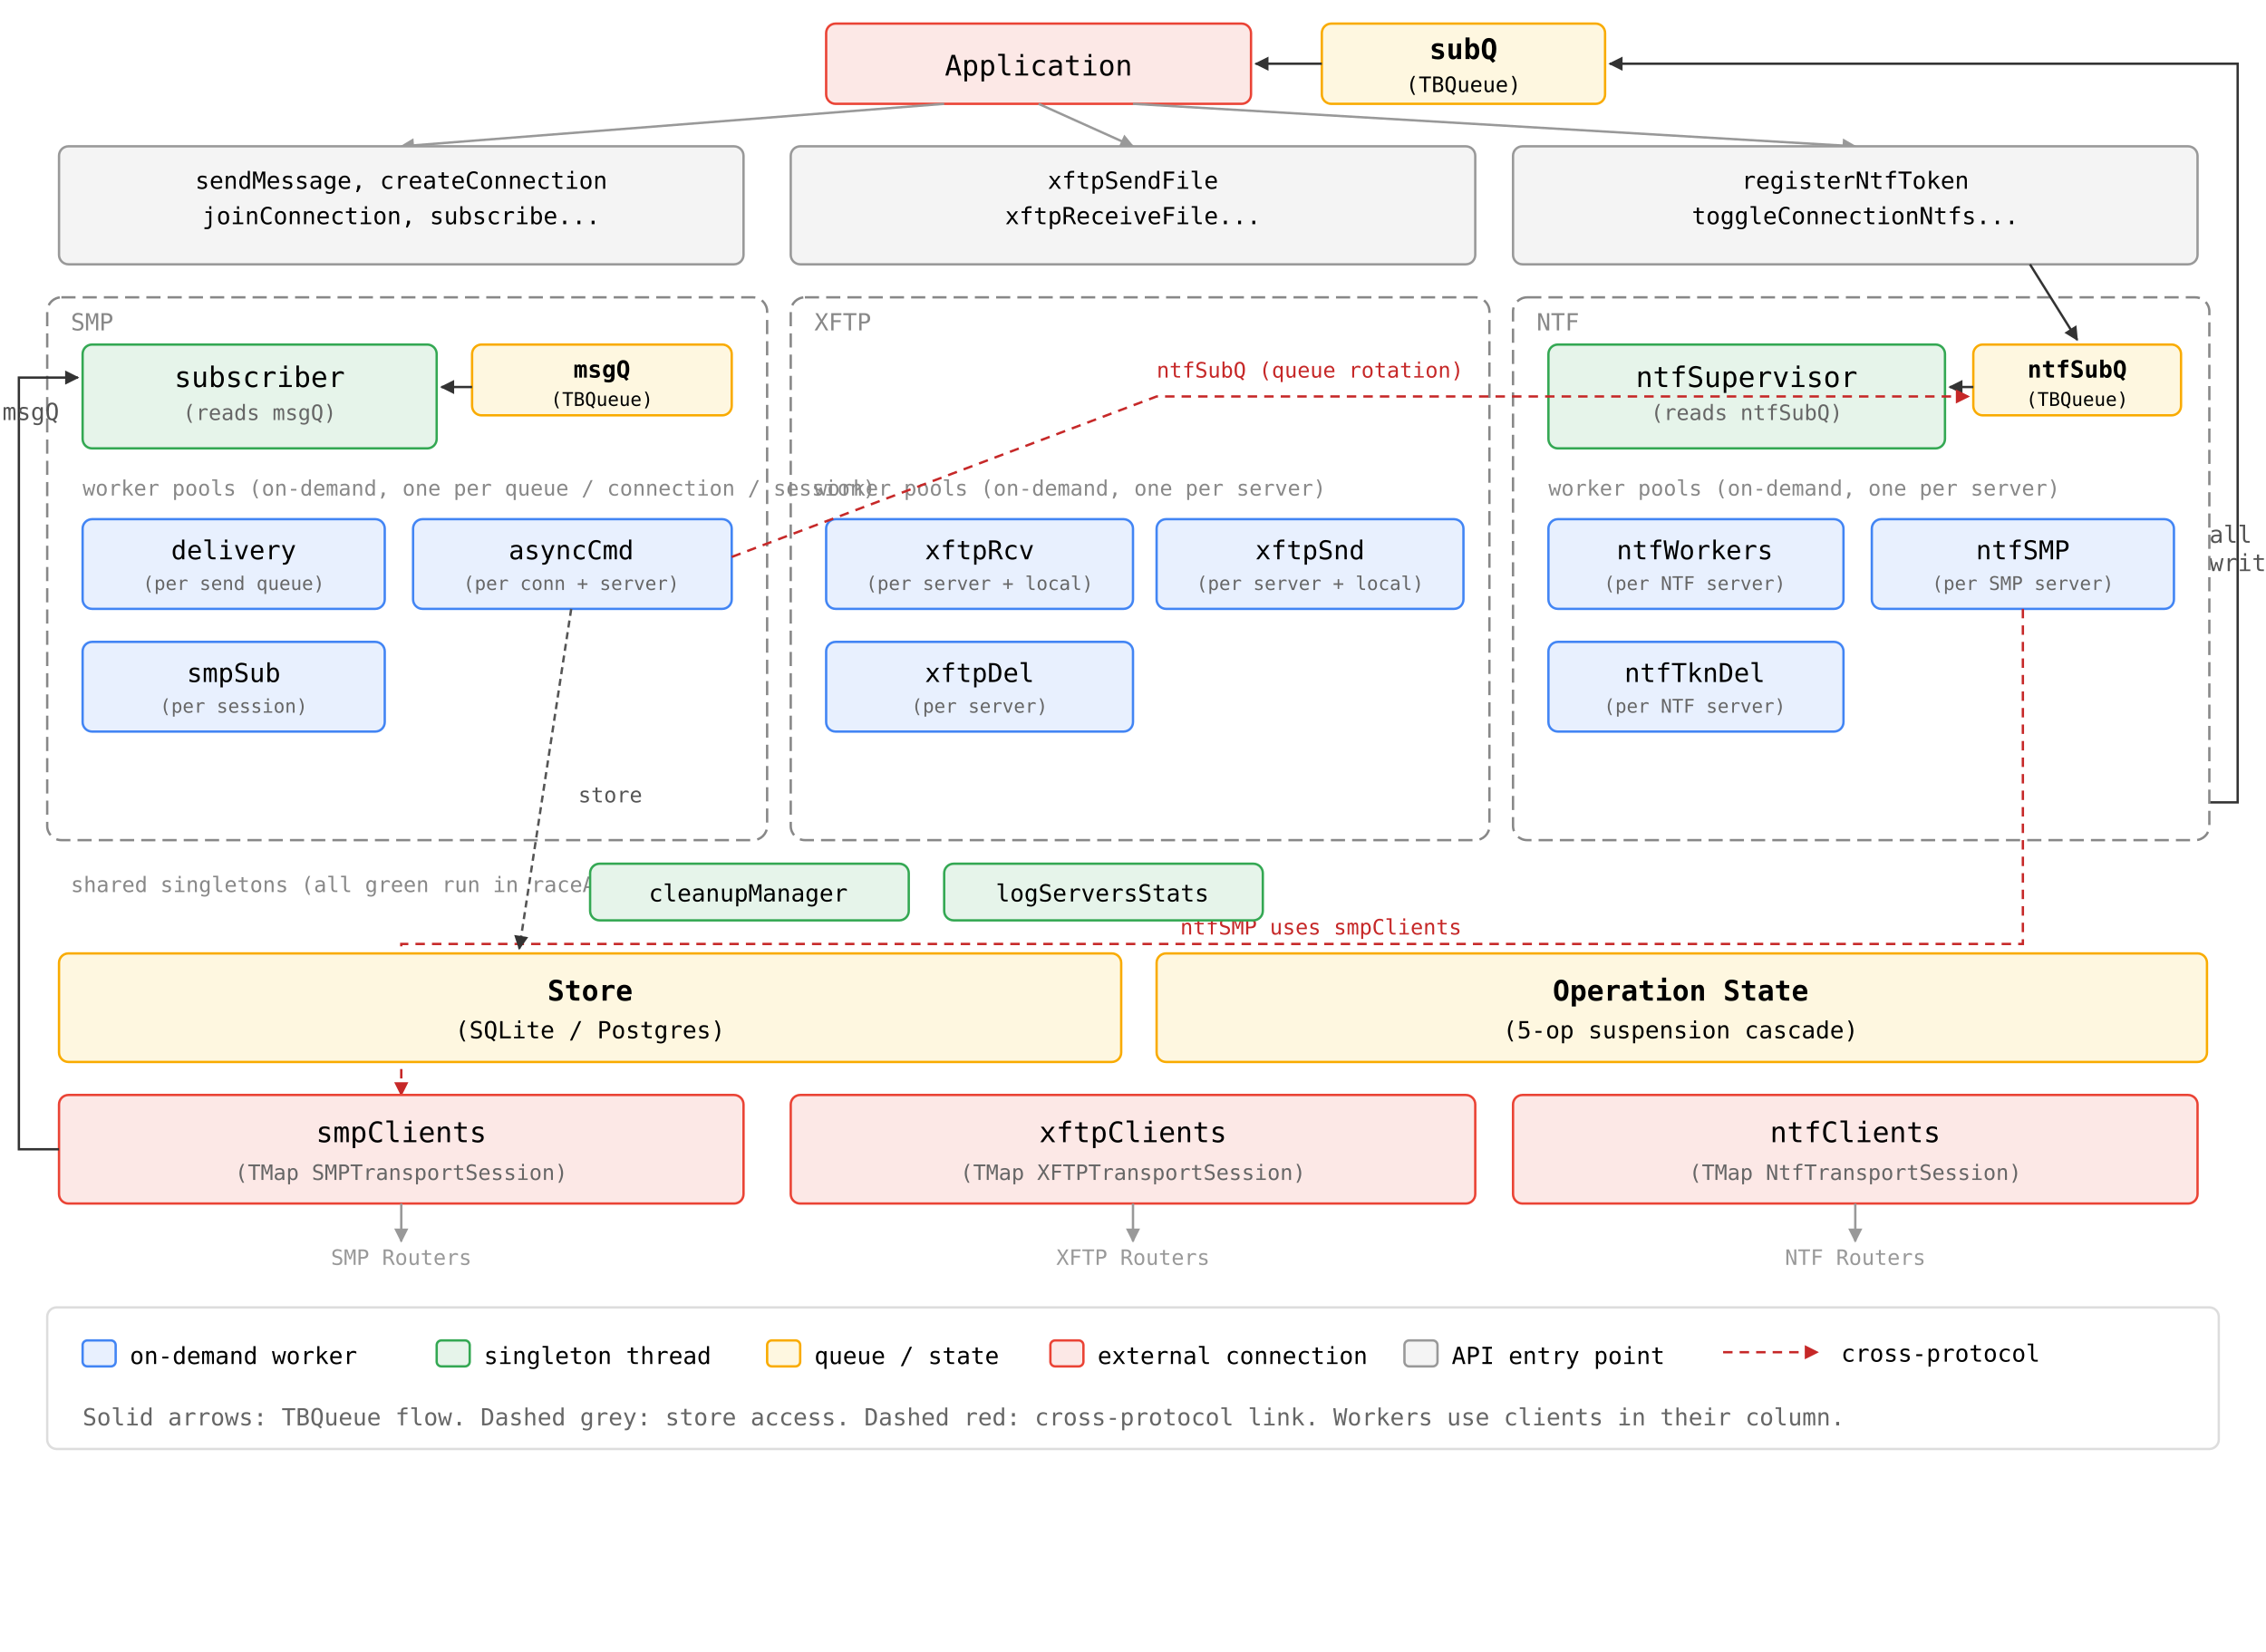
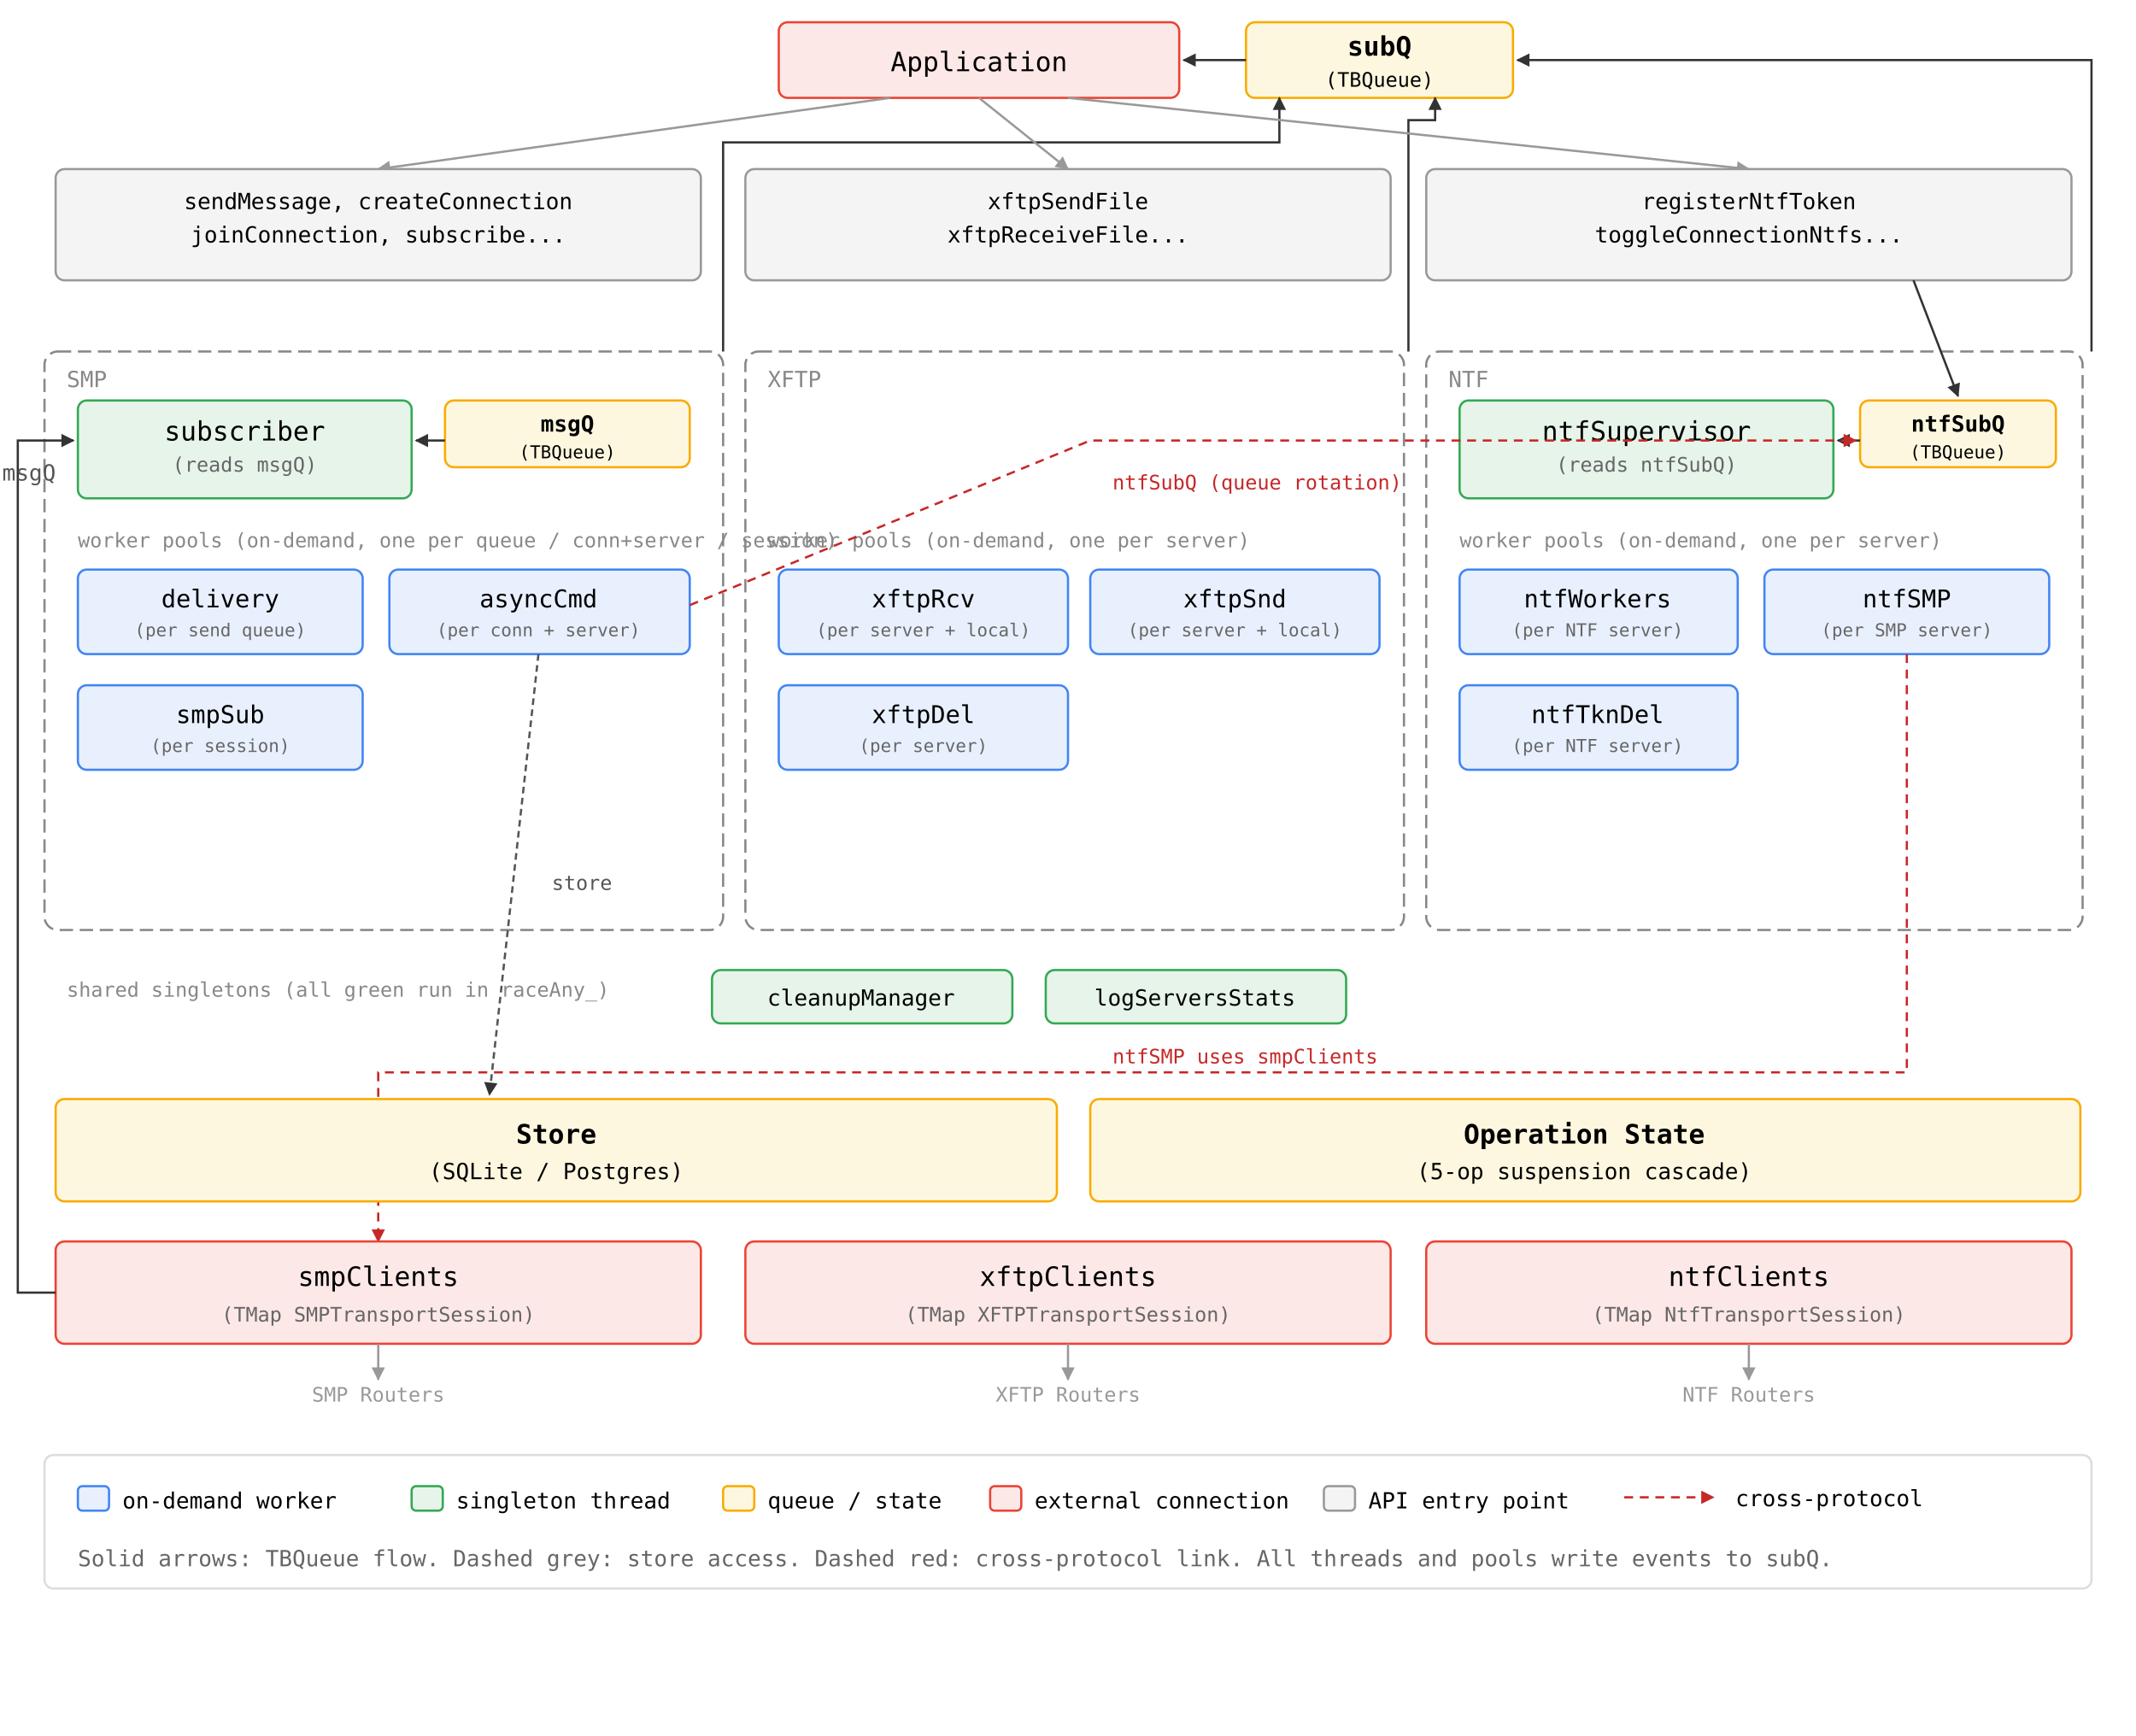
- <svg xmlns="http://www.w3.org/2000/svg" viewBox="0 0 960 700" font-family="monospace" font-size="12">
+ <svg xmlns="http://www.w3.org/2000/svg" viewBox="0 0 960 780" font-family="monospace" font-size="12">
  <defs>
    <marker id="arr" viewBox="0 0 10 10" refX="9" refY="5" markerWidth="6" markerHeight="6" orient="auto-start-reverse">
      <path d="M 0 0 L 10 5 L 0 10 z" fill="#333" />
    </marker>
    <marker id="arr-g" viewBox="0 0 10 10" refX="9" refY="5" markerWidth="6" markerHeight="6" orient="auto-start-reverse">
      <path d="M 0 0 L 10 5 L 0 10 z" fill="#999" />
    </marker>
    <marker id="arr-x" viewBox="0 0 10 10" refX="9" refY="5" markerWidth="6" markerHeight="6" orient="auto-start-reverse">
      <path d="M 0 0 L 10 5 L 0 10 z" fill="#c62828" />
    </marker>
  </defs>
  <rect x="350" y="10" width="180" height="34" rx="4" fill="#fce8e6" stroke="#ea4335" />
  <text x="440" y="32" text-anchor="middle">Application</text>
  <rect x="560" y="10" width="120" height="34" rx="4" fill="#fef7e0" stroke="#f9ab00" />
  <text x="620" y="25" text-anchor="middle" font-weight="bold">subQ</text>
  <text x="620" y="39" text-anchor="middle" font-size="9">(TBQueue)</text>
  <line x1="560" y1="27" x2="532" y2="27" stroke="#333" marker-end="url(#arr)" />
-   <polyline points="936,340 948,340 948,27 682,27" fill="none" stroke="#333" marker-end="url(#arr)" />
-   <text x="936" y="230" font-size="10" fill="#555">all threads</text>
-   <text x="936" y="242" font-size="10" fill="#555">write subQ</text>
-   <line x1="400" y1="44" x2="170" y2="62" stroke="#999" marker-end="url(#arr-g)" />
-   <line x1="440" y1="44" x2="480" y2="62" stroke="#999" marker-end="url(#arr-g)" />
-   <line x1="480" y1="44" x2="786" y2="62" stroke="#999" marker-end="url(#arr-g)" />
-   <rect x="25" y="62" width="290" height="50" rx="4" fill="#f4f4f4" stroke="#999" />
-   <text x="170" y="80" text-anchor="middle" font-size="10">sendMessage, createConnection</text>
-   <text x="170" y="95" text-anchor="middle" font-size="10">joinConnection, subscribe...</text>
-   <rect x="335" y="62" width="290" height="50" rx="4" fill="#f4f4f4" stroke="#999" />
-   <text x="480" y="80" text-anchor="middle" font-size="10">xftpSendFile</text>
-   <text x="480" y="95" text-anchor="middle" font-size="10">xftpReceiveFile...</text>
-   <rect x="641" y="62" width="290" height="50" rx="4" fill="#f4f4f4" stroke="#999" />
-   <text x="786" y="80" text-anchor="middle" font-size="10">registerNtfToken</text>
-   <text x="786" y="95" text-anchor="middle" font-size="10">toggleConnectionNtfs...</text>
-   <rect x="20" y="126" width="305" height="230" rx="6" fill="none" stroke="#888" stroke-dasharray="6,3" />
-   <text x="30" y="140" fill="#888" font-size="10">SMP</text>
-   <rect x="200" y="146" width="110" height="30" rx="4" fill="#fef7e0" stroke="#f9ab00" />
-   <text x="255" y="160" text-anchor="middle" font-weight="bold" font-size="10">msgQ</text>
-   <text x="255" y="172" text-anchor="middle" font-size="8">(TBQueue)</text>
-   <rect x="35" y="146" width="150" height="44" rx="4" fill="#e6f4ea" stroke="#34a853" />
-   <text x="110" y="164" text-anchor="middle">subscriber</text>
-   <text x="110" y="178" text-anchor="middle" font-size="9" fill="#666">(reads msgQ)</text>
-   <line x1="200" y1="164" x2="187" y2="164" stroke="#333" marker-end="url(#arr)" />
-   <text x="35" y="210" fill="#888" font-size="9">worker pools (on-demand, one per queue / connection / session)</text>
-   <rect x="35" y="220" width="128" height="38" rx="4" fill="#e8f0fe" stroke="#4285f4" />
-   <text x="99" y="237" text-anchor="middle" font-size="11">delivery</text>
-   <text x="99" y="250" text-anchor="middle" font-size="8" fill="#666">(per send queue)</text>
-   <rect x="175" y="220" width="135" height="38" rx="4" fill="#e8f0fe" stroke="#4285f4" />
-   <text x="242" y="237" text-anchor="middle" font-size="11">asyncCmd</text>
-   <text x="242" y="250" text-anchor="middle" font-size="8" fill="#666">(per conn + server)</text>
-   <rect x="35" y="272" width="128" height="38" rx="4" fill="#e8f0fe" stroke="#4285f4" />
-   <text x="99" y="289" text-anchor="middle" font-size="11">smpSub</text>
-   <text x="99" y="302" text-anchor="middle" font-size="8" fill="#666">(per session)</text>
-   <rect x="335" y="126" width="296" height="230" rx="6" fill="none" stroke="#888" stroke-dasharray="6,3" />
-   <text x="345" y="140" fill="#888" font-size="10">XFTP</text>
-   <text x="345" y="210" fill="#888" font-size="9">worker pools (on-demand, one per server)</text>
-   <rect x="350" y="220" width="130" height="38" rx="4" fill="#e8f0fe" stroke="#4285f4" />
-   <text x="415" y="237" text-anchor="middle" font-size="11">xftpRcv</text>
-   <text x="415" y="250" text-anchor="middle" font-size="8" fill="#666">(per server + local)</text>
-   <rect x="490" y="220" width="130" height="38" rx="4" fill="#e8f0fe" stroke="#4285f4" />
-   <text x="555" y="237" text-anchor="middle" font-size="11">xftpSnd</text>
-   <text x="555" y="250" text-anchor="middle" font-size="8" fill="#666">(per server + local)</text>
-   <rect x="350" y="272" width="130" height="38" rx="4" fill="#e8f0fe" stroke="#4285f4" />
-   <text x="415" y="289" text-anchor="middle" font-size="11">xftpDel</text>
-   <text x="415" y="302" text-anchor="middle" font-size="8" fill="#666">(per server)</text>
-   <rect x="641" y="126" width="295" height="230" rx="6" fill="none" stroke="#888" stroke-dasharray="6,3" />
-   <text x="651" y="140" fill="#888" font-size="10">NTF</text>
-   <rect x="836" y="146" width="88" height="30" rx="4" fill="#fef7e0" stroke="#f9ab00" />
-   <text x="880" y="160" text-anchor="middle" font-weight="bold" font-size="10">ntfSubQ</text>
-   <text x="880" y="172" text-anchor="middle" font-size="8">(TBQueue)</text>
-   <rect x="656" y="146" width="168" height="44" rx="4" fill="#e6f4ea" stroke="#34a853" />
-   <text x="740" y="164" text-anchor="middle">ntfSupervisor</text>
-   <text x="740" y="178" text-anchor="middle" font-size="9" fill="#666">(reads ntfSubQ)</text>
-   <line x1="836" y1="164" x2="826" y2="164" stroke="#333" marker-end="url(#arr)" />
-   <line x1="860" y1="112" x2="880" y2="144" stroke="#333" marker-end="url(#arr)" />
-   <text x="656" y="210" fill="#888" font-size="9">worker pools (on-demand, one per server)</text>
-   <rect x="656" y="220" width="125" height="38" rx="4" fill="#e8f0fe" stroke="#4285f4" />
-   <text x="718" y="237" text-anchor="middle" font-size="11">ntfWorkers</text>
-   <text x="718" y="250" text-anchor="middle" font-size="8" fill="#666">(per NTF server)</text>
-   <rect x="793" y="220" width="128" height="38" rx="4" fill="#e8f0fe" stroke="#4285f4" />
-   <text x="857" y="237" text-anchor="middle" font-size="11">ntfSMP</text>
-   <text x="857" y="250" text-anchor="middle" font-size="8" fill="#666">(per SMP server)</text>
-   <rect x="656" y="272" width="125" height="38" rx="4" fill="#e8f0fe" stroke="#4285f4" />
-   <text x="718" y="289" text-anchor="middle" font-size="11">ntfTknDel</text>
-   <text x="718" y="302" text-anchor="middle" font-size="8" fill="#666">(per NTF server)</text>
-   <polyline points="310,236 490,168 834,168" fill="none" stroke="#c62828" stroke-dasharray="4,3" marker-end="url(#arr-x)" />
-   <text x="490" y="160" font-size="9" fill="#c62828">ntfSubQ (queue rotation)</text>
-   <polyline points="857,258 857,400 170,400 170,464" fill="none" stroke="#c62828" stroke-dasharray="4,3" marker-end="url(#arr-x)" />
-   <text x="500" y="396" font-size="9" fill="#c62828">ntfSMP uses smpClients</text>
-   <text x="30" y="378" fill="#888" font-size="9">shared singletons (all green run in raceAny_)</text>
-   <rect x="250" y="366" width="135" height="24" rx="4" fill="#e6f4ea" stroke="#34a853" />
-   <text x="317" y="382" text-anchor="middle" font-size="10">cleanupManager</text>
-   <rect x="400" y="366" width="135" height="24" rx="4" fill="#e6f4ea" stroke="#34a853" />
-   <text x="467" y="382" text-anchor="middle" font-size="10">logServersStats</text>
-   <rect x="25" y="404" width="450" height="46" rx="4" fill="#fef7e0" stroke="#f9ab00" />
-   <text x="250" y="424" text-anchor="middle" font-weight="bold">Store</text>
-   <text x="250" y="440" text-anchor="middle" font-size="10">(SQLite / Postgres)</text>
-   <rect x="490" y="404" width="445" height="46" rx="4" fill="#fef7e0" stroke="#f9ab00" />
-   <text x="712" y="424" text-anchor="middle" font-weight="bold">Operation State</text>
-   <text x="712" y="440" text-anchor="middle" font-size="10">(5-op suspension cascade)</text>
-   <line x1="242" y1="258" x2="220" y2="402" stroke="#555" stroke-dasharray="3,2" marker-end="url(#arr)" />
-   <text x="245" y="340" font-size="9" fill="#555">store</text>
-   <rect x="25" y="464" width="290" height="46" rx="4" fill="#fce8e6" stroke="#ea4335" />
-   <text x="170" y="484" text-anchor="middle">smpClients</text>
-   <text x="170" y="500" text-anchor="middle" font-size="9" fill="#666">(TMap SMPTransportSession)</text>
-   <rect x="335" y="464" width="290" height="46" rx="4" fill="#fce8e6" stroke="#ea4335" />
-   <text x="480" y="484" text-anchor="middle">xftpClients</text>
-   <text x="480" y="500" text-anchor="middle" font-size="9" fill="#666">(TMap XFTPTransportSession)</text>
-   <rect x="641" y="464" width="290" height="46" rx="4" fill="#fce8e6" stroke="#ea4335" />
-   <text x="786" y="484" text-anchor="middle">ntfClients</text>
-   <text x="786" y="500" text-anchor="middle" font-size="9" fill="#666">(TMap NtfTransportSession)</text>
-   <text x="170" y="536" text-anchor="middle" font-size="9" fill="#999">SMP Routers</text>
-   <line x1="170" y1="510" x2="170" y2="526" stroke="#999" marker-end="url(#arr-g)" />
-   <text x="480" y="536" text-anchor="middle" font-size="9" fill="#999">XFTP Routers</text>
-   <line x1="480" y1="510" x2="480" y2="526" stroke="#999" marker-end="url(#arr-g)" />
-   <text x="786" y="536" text-anchor="middle" font-size="9" fill="#999">NTF Routers</text>
-   <line x1="786" y1="510" x2="786" y2="526" stroke="#999" marker-end="url(#arr-g)" />
-   <polyline points="25,487 8,487 8,160 33,160" fill="none" stroke="#333" marker-end="url(#arr)" />
-   <text x="1" y="178" font-size="10" fill="#555">msgQ</text>
-   <rect x="20" y="554" width="920" height="60" rx="4" fill="none" stroke="#ddd" />
-   <rect x="35" y="568" width="14" height="11" rx="2" fill="#e8f0fe" stroke="#4285f4" />
-   <text x="55" y="578" font-size="10">on-demand worker</text>
-   <rect x="185" y="568" width="14" height="11" rx="2" fill="#e6f4ea" stroke="#34a853" />
-   <text x="205" y="578" font-size="10">singleton thread</text>
-   <rect x="325" y="568" width="14" height="11" rx="2" fill="#fef7e0" stroke="#f9ab00" />
-   <text x="345" y="578" font-size="10">queue / state</text>
-   <rect x="445" y="568" width="14" height="11" rx="2" fill="#fce8e6" stroke="#ea4335" />
-   <text x="465" y="578" font-size="10">external connection</text>
-   <rect x="595" y="568" width="14" height="11" rx="2" fill="#f4f4f4" stroke="#999" />
-   <text x="615" y="578" font-size="10">API entry point</text>
-   <line x1="730" y1="573" x2="770" y2="573" stroke="#c62828" stroke-dasharray="4,3" marker-end="url(#arr-x)" />
-   <text x="780" y="577" font-size="10">cross-protocol</text>
-   <text x="35" y="604" font-size="10" fill="#666">
-     Solid arrows: TBQueue flow.  Dashed grey: store access.  Dashed red: cross-protocol link.  Workers use clients in their column.
+   <polyline points="325,158 325,64 575,64 575,44" fill="none" stroke="#333" marker-end="url(#arr)" />
+   <polyline points="633,158 633,54 645,54 645,44" fill="none" stroke="#333" marker-end="url(#arr)" />
+   <polyline points="940,158 940,27 682,27" fill="none" stroke="#333" marker-end="url(#arr)" />
+   <line x1="400" y1="44" x2="170" y2="76" stroke="#999" marker-end="url(#arr-g)" />
+   <line x1="440" y1="44" x2="480" y2="76" stroke="#999" marker-end="url(#arr-g)" />
+   <line x1="480" y1="44" x2="786" y2="76" stroke="#999" marker-end="url(#arr-g)" />
+   <rect x="25" y="76" width="290" height="50" rx="4" fill="#f4f4f4" stroke="#999" />
+   <text x="170" y="94" text-anchor="middle" font-size="10">sendMessage, createConnection</text>
+   <text x="170" y="109" text-anchor="middle" font-size="10">joinConnection, subscribe...</text>
+   <rect x="335" y="76" width="290" height="50" rx="4" fill="#f4f4f4" stroke="#999" />
+   <text x="480" y="94" text-anchor="middle" font-size="10">xftpSendFile</text>
+   <text x="480" y="109" text-anchor="middle" font-size="10">xftpReceiveFile...</text>
+   <rect x="641" y="76" width="290" height="50" rx="4" fill="#f4f4f4" stroke="#999" />
+   <text x="786" y="94" text-anchor="middle" font-size="10">registerNtfToken</text>
+   <text x="786" y="109" text-anchor="middle" font-size="10">toggleConnectionNtfs...</text>
+   <rect x="20" y="158" width="305" height="260" rx="6" fill="none" stroke="#888" stroke-dasharray="6,3" />
+   <text x="30" y="174" fill="#888" font-size="10">SMP</text>
+   <rect x="200" y="180" width="110" height="30" rx="4" fill="#fef7e0" stroke="#f9ab00" />
+   <text x="255" y="194" text-anchor="middle" font-weight="bold" font-size="10">msgQ</text>
+   <text x="255" y="206" text-anchor="middle" font-size="8">(TBQueue)</text>
+   <rect x="35" y="180" width="150" height="44" rx="4" fill="#e6f4ea" stroke="#34a853" />
+   <text x="110" y="198" text-anchor="middle">subscriber</text>
+   <text x="110" y="212" text-anchor="middle" font-size="9" fill="#666">(reads msgQ)</text>
+   <line x1="200" y1="198" x2="187" y2="198" stroke="#333" marker-end="url(#arr)" />
+   <text x="35" y="246" fill="#888" font-size="9">worker pools (on-demand, one per queue / conn+server / session)</text>
+   <rect x="35" y="256" width="128" height="38" rx="4" fill="#e8f0fe" stroke="#4285f4" />
+   <text x="99" y="273" text-anchor="middle" font-size="11">delivery</text>
+   <text x="99" y="286" text-anchor="middle" font-size="8" fill="#666">(per send queue)</text>
+   <rect x="175" y="256" width="135" height="38" rx="4" fill="#e8f0fe" stroke="#4285f4" />
+   <text x="242" y="273" text-anchor="middle" font-size="11">asyncCmd</text>
+   <text x="242" y="286" text-anchor="middle" font-size="8" fill="#666">(per conn + server)</text>
+   <rect x="35" y="308" width="128" height="38" rx="4" fill="#e8f0fe" stroke="#4285f4" />
+   <text x="99" y="325" text-anchor="middle" font-size="11">smpSub</text>
+   <text x="99" y="338" text-anchor="middle" font-size="8" fill="#666">(per session)</text>
+   <rect x="335" y="158" width="296" height="260" rx="6" fill="none" stroke="#888" stroke-dasharray="6,3" />
+   <text x="345" y="174" fill="#888" font-size="10">XFTP</text>
+   <text x="345" y="246" fill="#888" font-size="9">worker pools (on-demand, one per server)</text>
+   <rect x="350" y="256" width="130" height="38" rx="4" fill="#e8f0fe" stroke="#4285f4" />
+   <text x="415" y="273" text-anchor="middle" font-size="11">xftpRcv</text>
+   <text x="415" y="286" text-anchor="middle" font-size="8" fill="#666">(per server + local)</text>
+   <rect x="490" y="256" width="130" height="38" rx="4" fill="#e8f0fe" stroke="#4285f4" />
+   <text x="555" y="273" text-anchor="middle" font-size="11">xftpSnd</text>
+   <text x="555" y="286" text-anchor="middle" font-size="8" fill="#666">(per server + local)</text>
+   <rect x="350" y="308" width="130" height="38" rx="4" fill="#e8f0fe" stroke="#4285f4" />
+   <text x="415" y="325" text-anchor="middle" font-size="11">xftpDel</text>
+   <text x="415" y="338" text-anchor="middle" font-size="8" fill="#666">(per server)</text>
+   <rect x="641" y="158" width="295" height="260" rx="6" fill="none" stroke="#888" stroke-dasharray="6,3" />
+   <text x="651" y="174" fill="#888" font-size="10">NTF</text>
+   <rect x="836" y="180" width="88" height="30" rx="4" fill="#fef7e0" stroke="#f9ab00" />
+   <text x="880" y="194" text-anchor="middle" font-weight="bold" font-size="10">ntfSubQ</text>
+   <text x="880" y="206" text-anchor="middle" font-size="8">(TBQueue)</text>
+   <rect x="656" y="180" width="168" height="44" rx="4" fill="#e6f4ea" stroke="#34a853" />
+   <text x="740" y="198" text-anchor="middle">ntfSupervisor</text>
+   <text x="740" y="212" text-anchor="middle" font-size="9" fill="#666">(reads ntfSubQ)</text>
+   <line x1="836" y1="198" x2="826" y2="198" stroke="#333" marker-end="url(#arr)" />
+   <line x1="860" y1="126" x2="880" y2="178" stroke="#333" marker-end="url(#arr)" />
+   <text x="656" y="246" fill="#888" font-size="9">worker pools (on-demand, one per server)</text>
+   <rect x="656" y="256" width="125" height="38" rx="4" fill="#e8f0fe" stroke="#4285f4" />
+   <text x="718" y="273" text-anchor="middle" font-size="11">ntfWorkers</text>
+   <text x="718" y="286" text-anchor="middle" font-size="8" fill="#666">(per NTF server)</text>
+   <rect x="793" y="256" width="128" height="38" rx="4" fill="#e8f0fe" stroke="#4285f4" />
+   <text x="857" y="273" text-anchor="middle" font-size="11">ntfSMP</text>
+   <text x="857" y="286" text-anchor="middle" font-size="8" fill="#666">(per SMP server)</text>
+   <rect x="656" y="308" width="125" height="38" rx="4" fill="#e8f0fe" stroke="#4285f4" />
+   <text x="718" y="325" text-anchor="middle" font-size="11">ntfTknDel</text>
+   <text x="718" y="338" text-anchor="middle" font-size="8" fill="#666">(per NTF server)</text>
+   <polyline points="310,272 490,198 834,198" fill="none" stroke="#c62828" stroke-dasharray="4,3" marker-end="url(#arr-x)" />
+   <text x="500" y="220" font-size="9" fill="#c62828">ntfSubQ (queue rotation)</text>
+   <text x="30" y="448" fill="#888" font-size="9">shared singletons (all green run in raceAny_)</text>
+   <rect x="320" y="436" width="135" height="24" rx="4" fill="#e6f4ea" stroke="#34a853" />
+   <text x="387" y="452" text-anchor="middle" font-size="10">cleanupManager</text>
+   <rect x="470" y="436" width="135" height="24" rx="4" fill="#e6f4ea" stroke="#34a853" />
+   <text x="537" y="452" text-anchor="middle" font-size="10">logServersStats</text>
+   <polyline points="857,294 857,482 170,482 170,558" fill="none" stroke="#c62828" stroke-dasharray="4,3" marker-end="url(#arr-x)" />
+   <text x="500" y="478" font-size="9" fill="#c62828">ntfSMP uses smpClients</text>
+   <rect x="25" y="494" width="450" height="46" rx="4" fill="#fef7e0" stroke="#f9ab00" />
+   <text x="250" y="514" text-anchor="middle" font-weight="bold">Store</text>
+   <text x="250" y="530" text-anchor="middle" font-size="10">(SQLite / Postgres)</text>
+   <rect x="490" y="494" width="445" height="46" rx="4" fill="#fef7e0" stroke="#f9ab00" />
+   <text x="712" y="514" text-anchor="middle" font-weight="bold">Operation State</text>
+   <text x="712" y="530" text-anchor="middle" font-size="10">(5-op suspension cascade)</text>
+   <line x1="242" y1="294" x2="220" y2="492" stroke="#555" stroke-dasharray="3,2" marker-end="url(#arr)" />
+   <text x="248" y="400" font-size="9" fill="#555">store</text>
+   <rect x="25" y="558" width="290" height="46" rx="4" fill="#fce8e6" stroke="#ea4335" />
+   <text x="170" y="578" text-anchor="middle">smpClients</text>
+   <text x="170" y="594" text-anchor="middle" font-size="9" fill="#666">(TMap SMPTransportSession)</text>
+   <rect x="335" y="558" width="290" height="46" rx="4" fill="#fce8e6" stroke="#ea4335" />
+   <text x="480" y="578" text-anchor="middle">xftpClients</text>
+   <text x="480" y="594" text-anchor="middle" font-size="9" fill="#666">(TMap XFTPTransportSession)</text>
+   <rect x="641" y="558" width="290" height="46" rx="4" fill="#fce8e6" stroke="#ea4335" />
+   <text x="786" y="578" text-anchor="middle">ntfClients</text>
+   <text x="786" y="594" text-anchor="middle" font-size="9" fill="#666">(TMap NtfTransportSession)</text>
+   <text x="170" y="630" text-anchor="middle" font-size="9" fill="#999">SMP Routers</text>
+   <line x1="170" y1="604" x2="170" y2="620" stroke="#999" marker-end="url(#arr-g)" />
+   <text x="480" y="630" text-anchor="middle" font-size="9" fill="#999">XFTP Routers</text>
+   <line x1="480" y1="604" x2="480" y2="620" stroke="#999" marker-end="url(#arr-g)" />
+   <text x="786" y="630" text-anchor="middle" font-size="9" fill="#999">NTF Routers</text>
+   <line x1="786" y1="604" x2="786" y2="620" stroke="#999" marker-end="url(#arr-g)" />
+   <polyline points="25,581 8,581 8,198 33,198" fill="none" stroke="#333" marker-end="url(#arr)" />
+   <text x="1" y="216" font-size="10" fill="#555">msgQ</text>
+   <rect x="20" y="654" width="920" height="60" rx="4" fill="none" stroke="#ddd" />
+   <rect x="35" y="668" width="14" height="11" rx="2" fill="#e8f0fe" stroke="#4285f4" />
+   <text x="55" y="678" font-size="10">on-demand worker</text>
+   <rect x="185" y="668" width="14" height="11" rx="2" fill="#e6f4ea" stroke="#34a853" />
+   <text x="205" y="678" font-size="10">singleton thread</text>
+   <rect x="325" y="668" width="14" height="11" rx="2" fill="#fef7e0" stroke="#f9ab00" />
+   <text x="345" y="678" font-size="10">queue / state</text>
+   <rect x="445" y="668" width="14" height="11" rx="2" fill="#fce8e6" stroke="#ea4335" />
+   <text x="465" y="678" font-size="10">external connection</text>
+   <rect x="595" y="668" width="14" height="11" rx="2" fill="#f4f4f4" stroke="#999" />
+   <text x="615" y="678" font-size="10">API entry point</text>
+   <line x1="730" y1="673" x2="770" y2="673" stroke="#c62828" stroke-dasharray="4,3" marker-end="url(#arr-x)" />
+   <text x="780" y="677" font-size="10">cross-protocol</text>
+   <text x="35" y="704" font-size="10" fill="#666">
+     Solid arrows: TBQueue flow.  Dashed grey: store access.  Dashed red: cross-protocol link.  All threads and pools write events to subQ.
  </text>
</svg>
